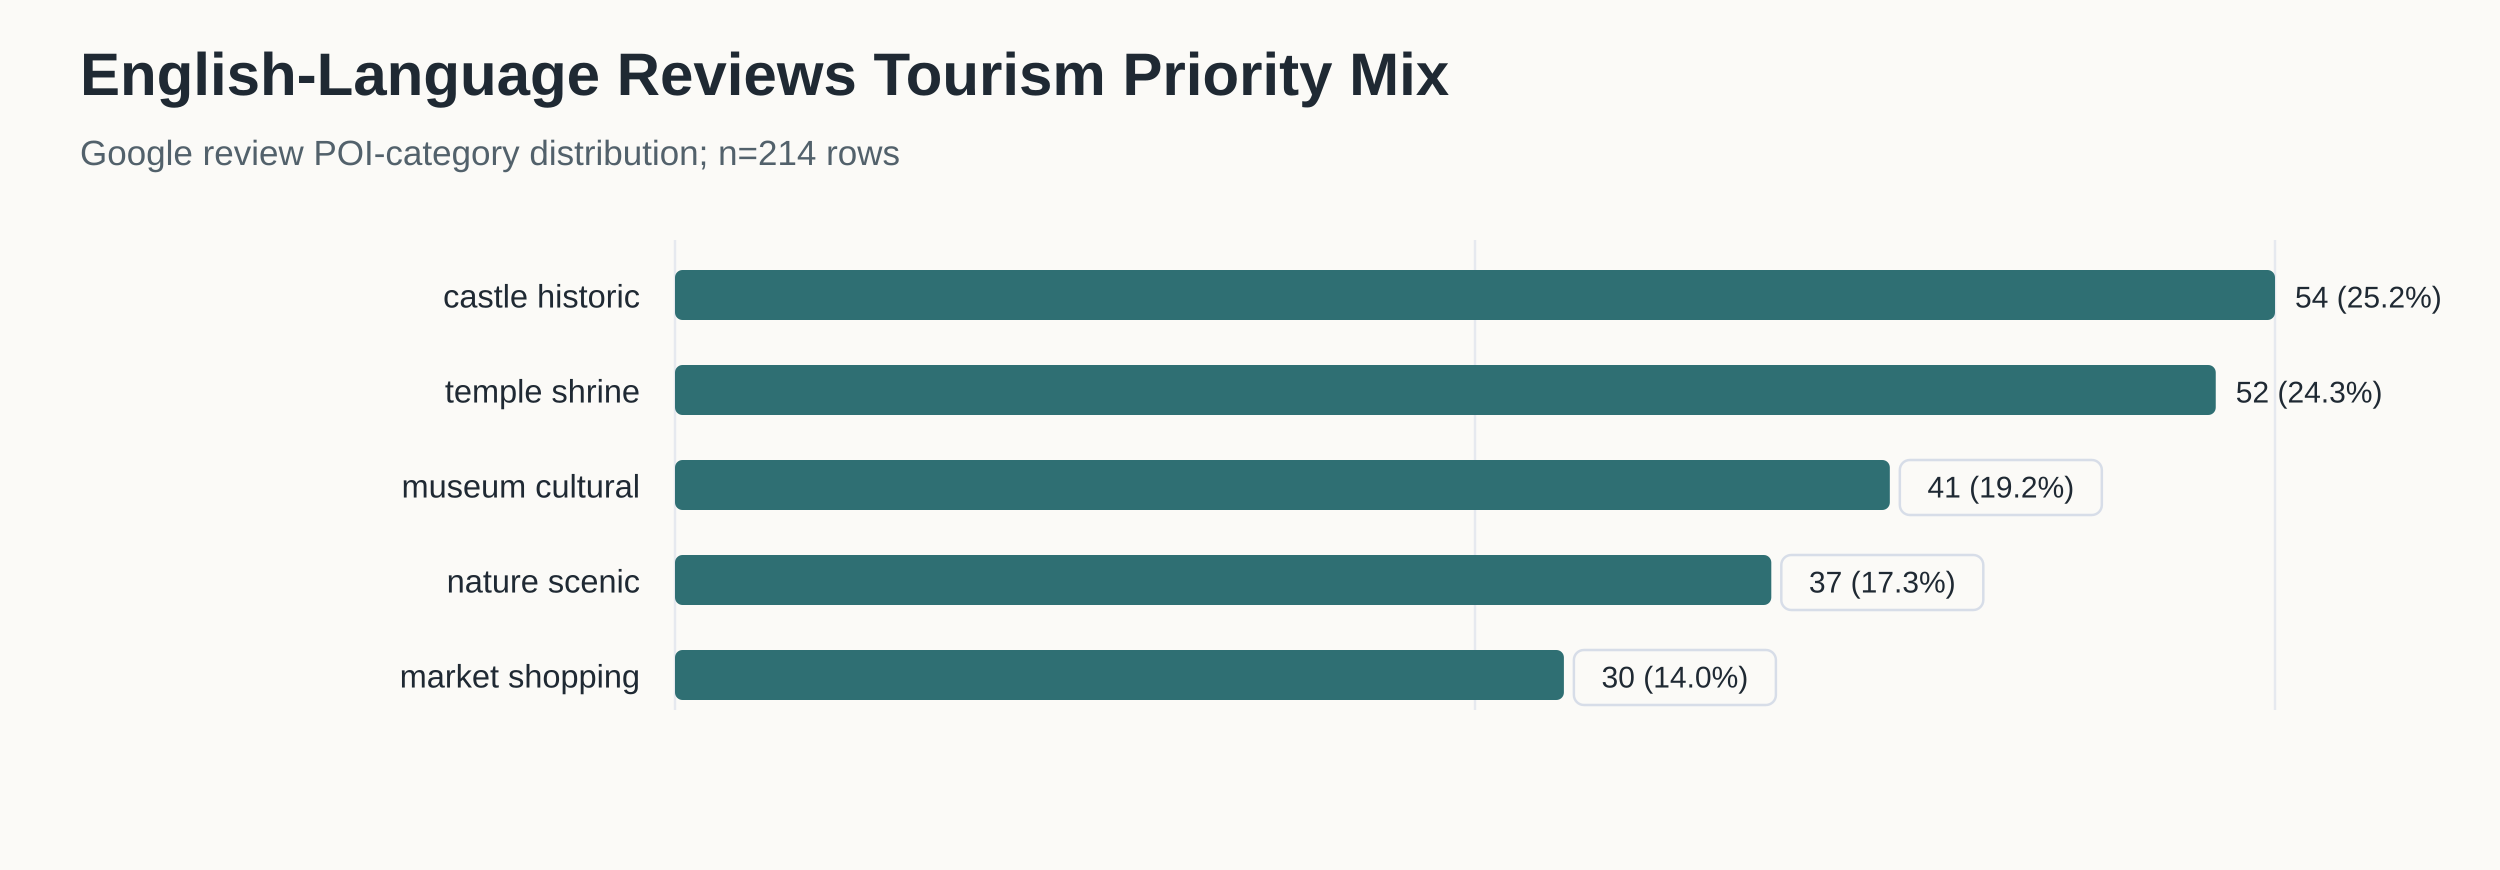
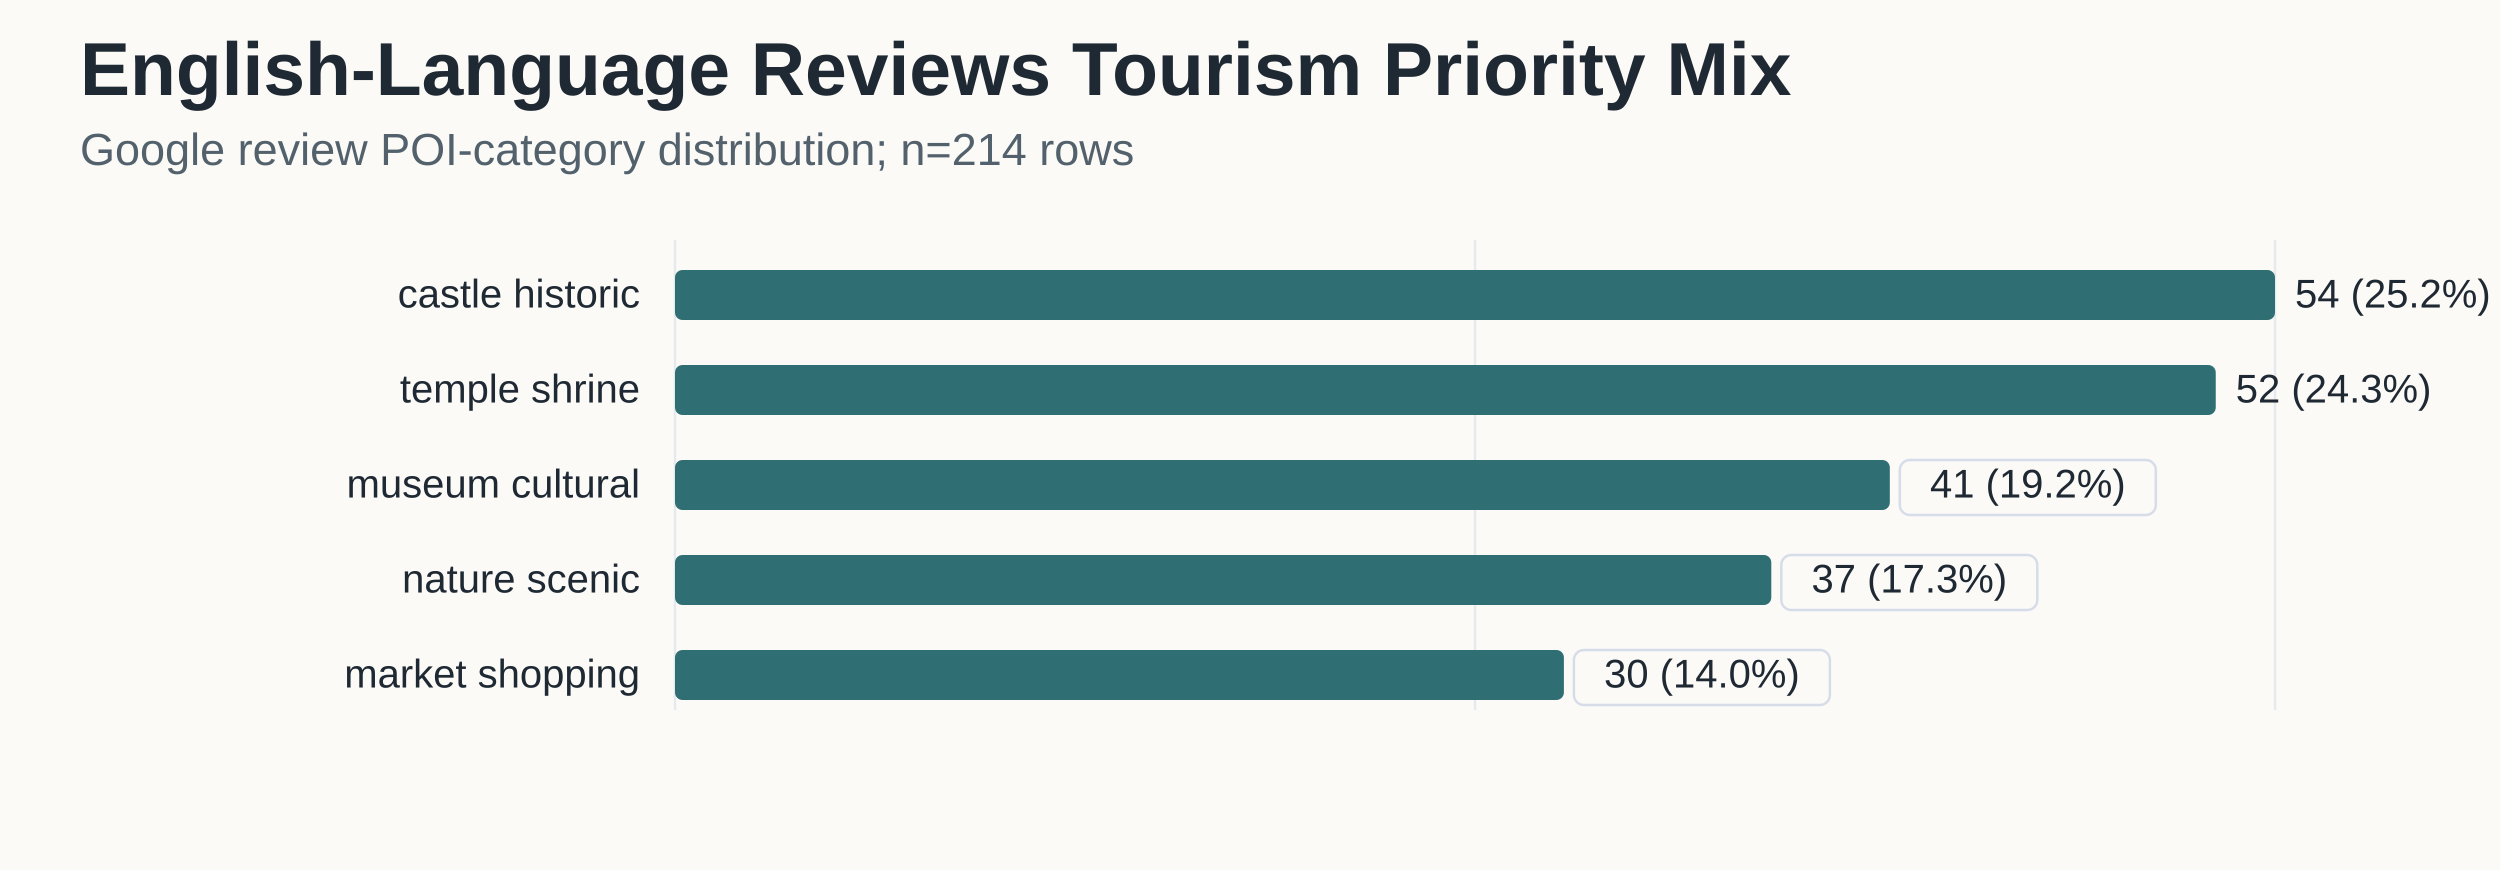
<svg xmlns="http://www.w3.org/2000/svg" width="1000" height="348" viewBox="0 0 1000 348">
  <rect width="100%" height="100%" fill="#fbfaf7" />
-   <text x="32" y="38" font-family="Arial, sans-serif" font-size="24" font-weight="700" fill="#1f2933">English-Language Reviews Tourism Priority Mix</text>
-   <text x="32" y="66" font-family="Arial, sans-serif" font-size="14" fill="#52616b">Google review POI-category distribution; n=214 rows</text>
+   <text x="32" y="38" font-family="Arial, sans-serif" font-size="30" font-weight="700" fill="#1f2933">English-Language Reviews Tourism Priority Mix</text>
+   <text x="32" y="66" font-family="Arial, sans-serif" font-size="18" fill="#52616b">Google review POI-category distribution; n=214 rows</text>
  <line x1="270.00" x2="270.00" y1="96.00" y2="284.00" stroke="#d7dde8" stroke-width="1" opacity="0.58" />
  <line x1="590.00" x2="590.00" y1="96.00" y2="284.00" stroke="#d7dde8" stroke-width="1" opacity="0.58" />
  <line x1="910.00" x2="910.00" y1="96.00" y2="284.00" stroke="#d7dde8" stroke-width="1" opacity="0.58" />
-   <text x="256" y="123" text-anchor="end" font-family="Arial, sans-serif" font-size="13" fill="#1f2933">castle historic</text>
+   <text x="256" y="123" text-anchor="end" font-family="Arial, sans-serif" font-size="16" fill="#1f2933">castle historic</text>
  <rect x="270" y="108" width="640.00" height="20" rx="3" fill="#2f6f73" />
-   <text x="918.0" y="123" font-family="Arial, sans-serif" font-size="12" fill="#1f2933">54 (25.2%)</text>
-   <text x="256" y="161" text-anchor="end" font-family="Arial, sans-serif" font-size="13" fill="#1f2933">temple shrine</text>
+   <text x="918.0" y="123" font-family="Arial, sans-serif" font-size="16" fill="#1f2933">54 (25.2%)</text>
+   <text x="256" y="161" text-anchor="end" font-family="Arial, sans-serif" font-size="16" fill="#1f2933">temple shrine</text>
  <rect x="270" y="146" width="616.30" height="20" rx="3" fill="#2f6f73" />
-   <text x="894.296" y="161" font-family="Arial, sans-serif" font-size="12" fill="#1f2933">52 (24.3%)</text>
-   <text x="256" y="199" text-anchor="end" font-family="Arial, sans-serif" font-size="13" fill="#1f2933">museum cultural</text>
+   <text x="894.296" y="161" font-family="Arial, sans-serif" font-size="16" fill="#1f2933">52 (24.3%)</text>
+   <text x="256" y="199" text-anchor="end" font-family="Arial, sans-serif" font-size="16" fill="#1f2933">museum cultural</text>
  <rect x="270" y="184" width="485.93" height="20" rx="3" fill="#2f6f73" />
-   <rect x="759.93" y="184.00" width="80.80" height="22.00" rx="4" fill="#fbfaf7" stroke="#d7dde8" stroke-width="1" />
-   <text x="800.33" y="199.00" text-anchor="middle" font-family="Arial, sans-serif" font-size="12" font-weight="400" fill="#1f2933">41 (19.2%)</text>
-   <text x="256" y="237" text-anchor="end" font-family="Arial, sans-serif" font-size="13" fill="#1f2933">nature scenic</text>
+   <rect x="759.93" y="184.00" width="102.40" height="22.00" rx="4" fill="#fbfaf7" stroke="#d7dde8" stroke-width="1" />
+   <text x="811.13" y="199.00" text-anchor="middle" font-family="Arial, sans-serif" font-size="16" font-weight="400" fill="#1f2933">41 (19.2%)</text>
+   <text x="256" y="237" text-anchor="end" font-family="Arial, sans-serif" font-size="16" fill="#1f2933">nature scenic</text>
  <rect x="270" y="222" width="438.52" height="20" rx="3" fill="#2f6f73" />
-   <rect x="712.52" y="222.00" width="80.80" height="22.00" rx="4" fill="#fbfaf7" stroke="#d7dde8" stroke-width="1" />
-   <text x="752.92" y="237.00" text-anchor="middle" font-family="Arial, sans-serif" font-size="12" font-weight="400" fill="#1f2933">37 (17.3%)</text>
-   <text x="256" y="275" text-anchor="end" font-family="Arial, sans-serif" font-size="13" fill="#1f2933">market shopping</text>
+   <rect x="712.52" y="222.00" width="102.40" height="22.00" rx="4" fill="#fbfaf7" stroke="#d7dde8" stroke-width="1" />
+   <text x="763.72" y="237.00" text-anchor="middle" font-family="Arial, sans-serif" font-size="16" font-weight="400" fill="#1f2933">37 (17.3%)</text>
+   <text x="256" y="275" text-anchor="end" font-family="Arial, sans-serif" font-size="16" fill="#1f2933">market shopping</text>
  <rect x="270" y="260" width="355.56" height="20" rx="3" fill="#2f6f73" />
-   <rect x="629.56" y="260.00" width="80.80" height="22.00" rx="4" fill="#fbfaf7" stroke="#d7dde8" stroke-width="1" />
-   <text x="669.96" y="275.00" text-anchor="middle" font-family="Arial, sans-serif" font-size="12" font-weight="400" fill="#1f2933">30 (14.0%)</text>
+   <rect x="629.56" y="260.00" width="102.40" height="22.00" rx="4" fill="#fbfaf7" stroke="#d7dde8" stroke-width="1" />
+   <text x="680.76" y="275.00" text-anchor="middle" font-family="Arial, sans-serif" font-size="16" font-weight="400" fill="#1f2933">30 (14.0%)</text>
</svg>
